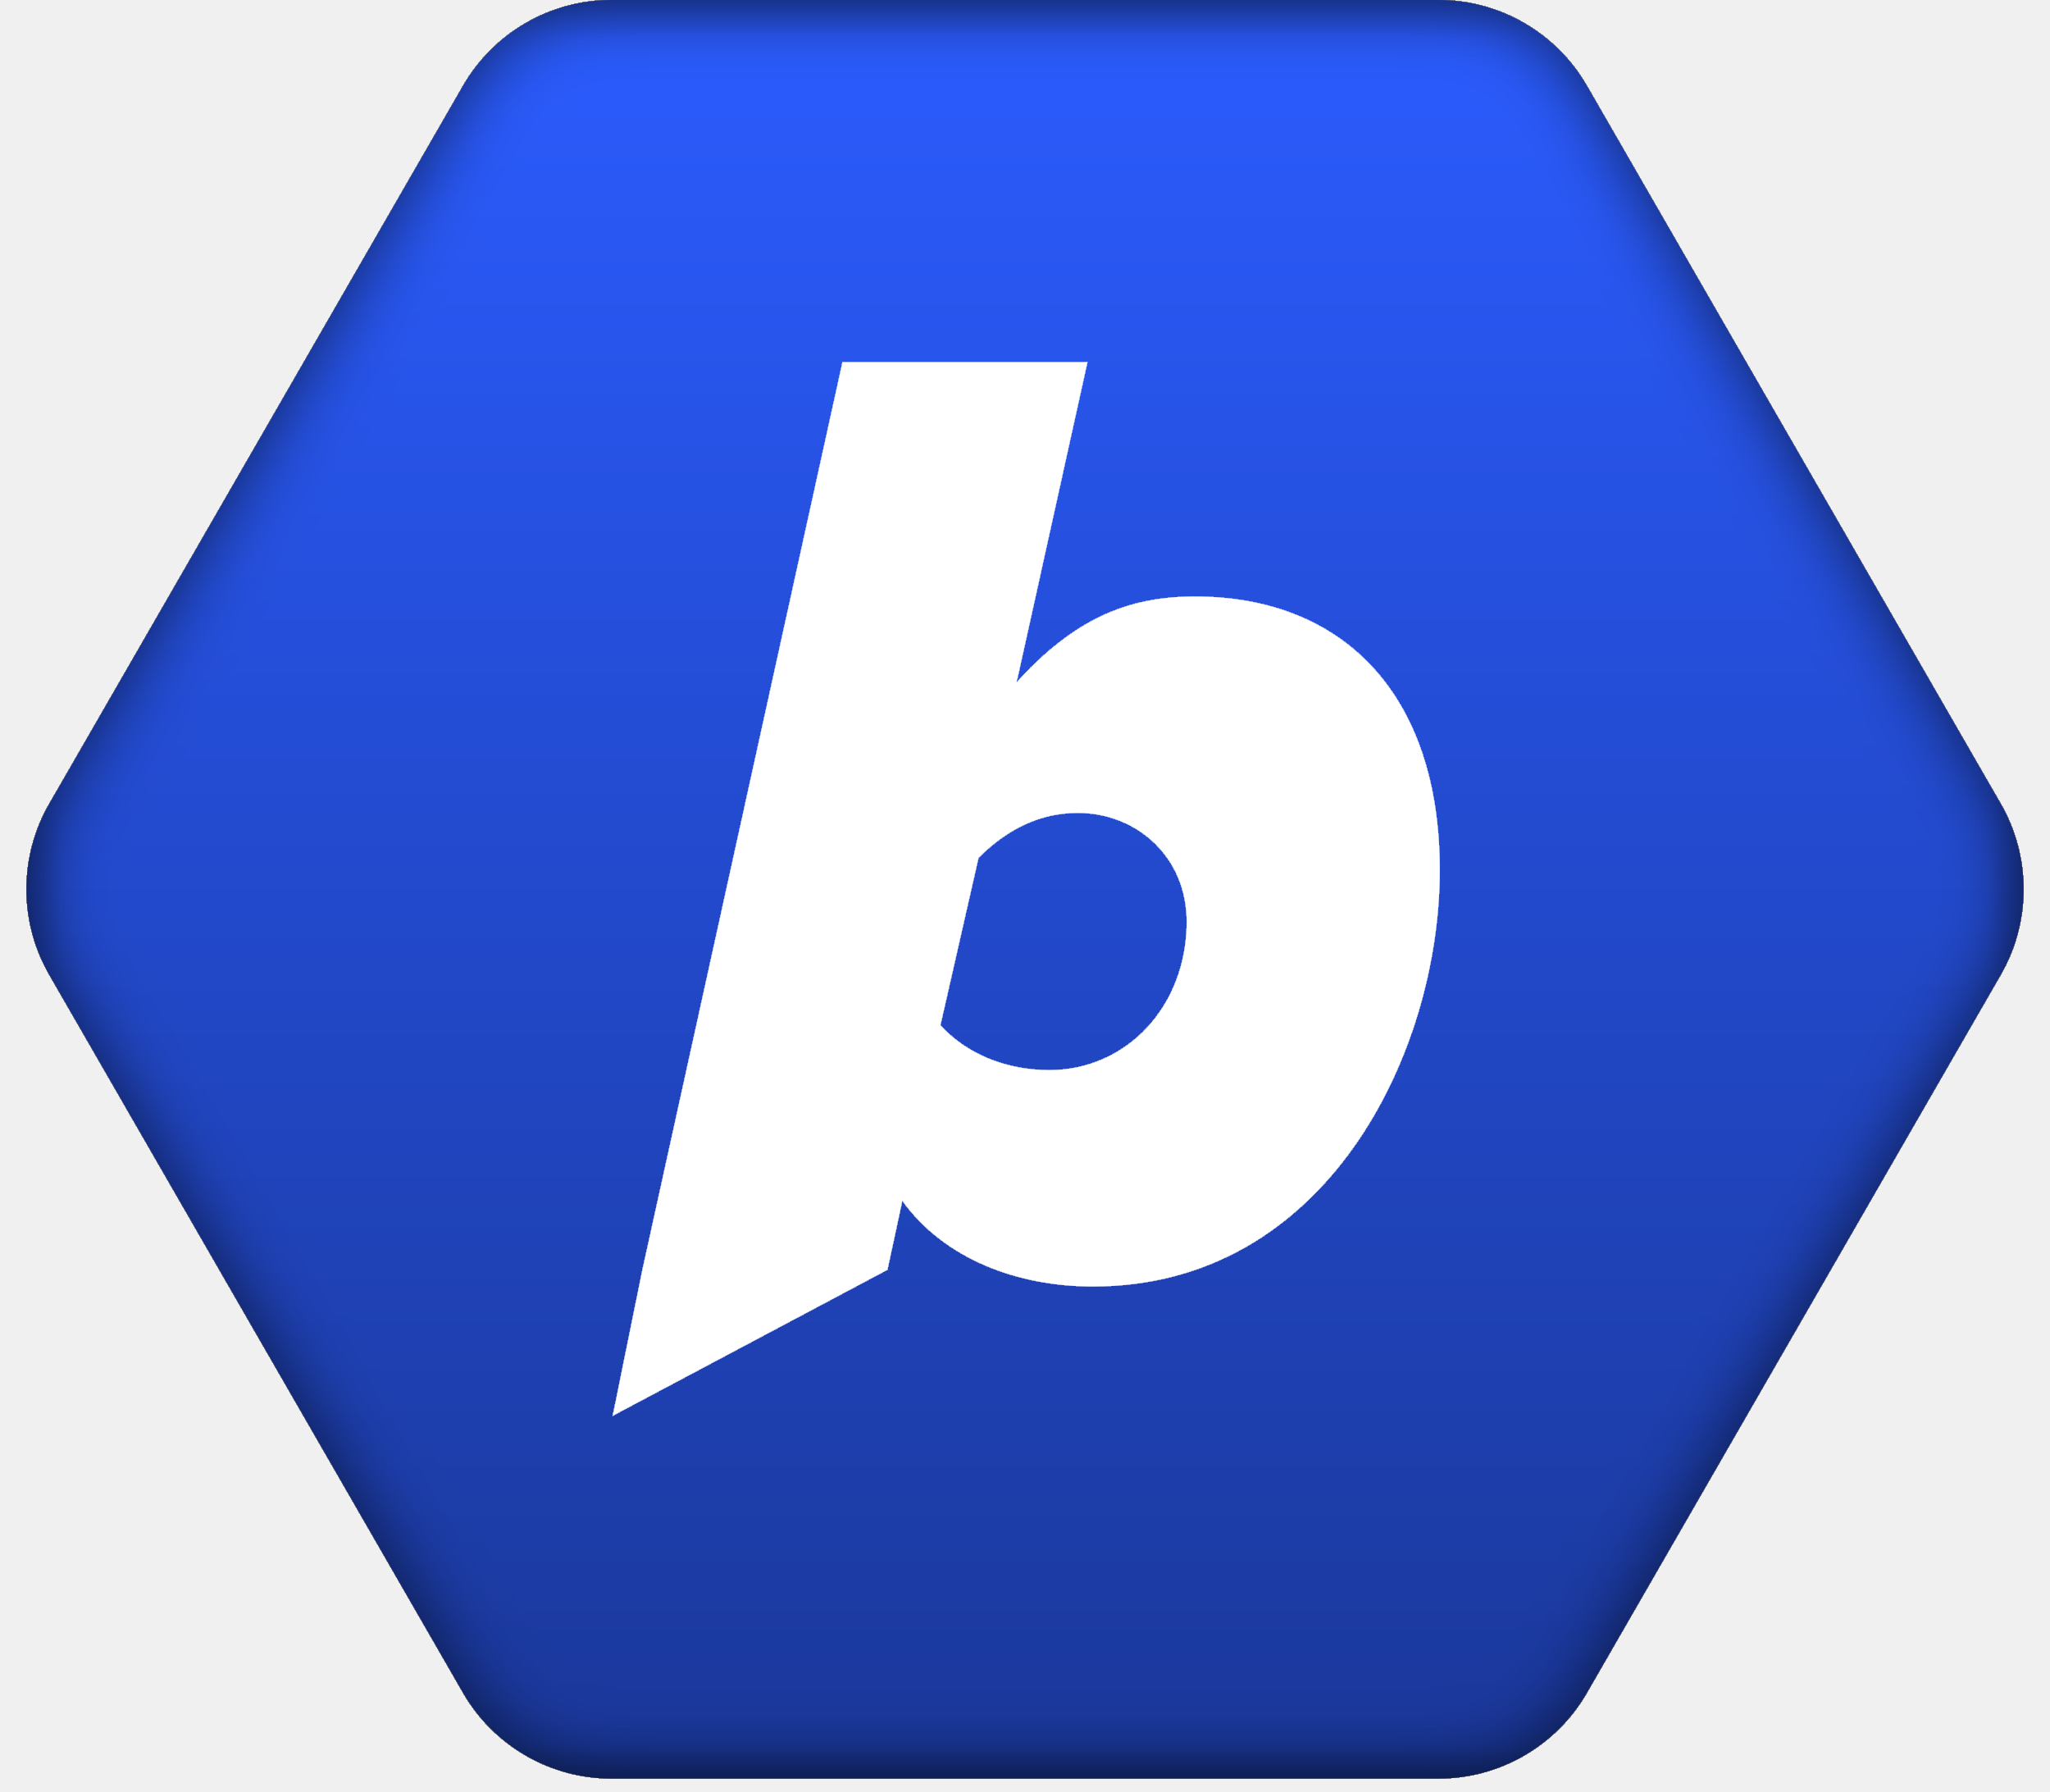
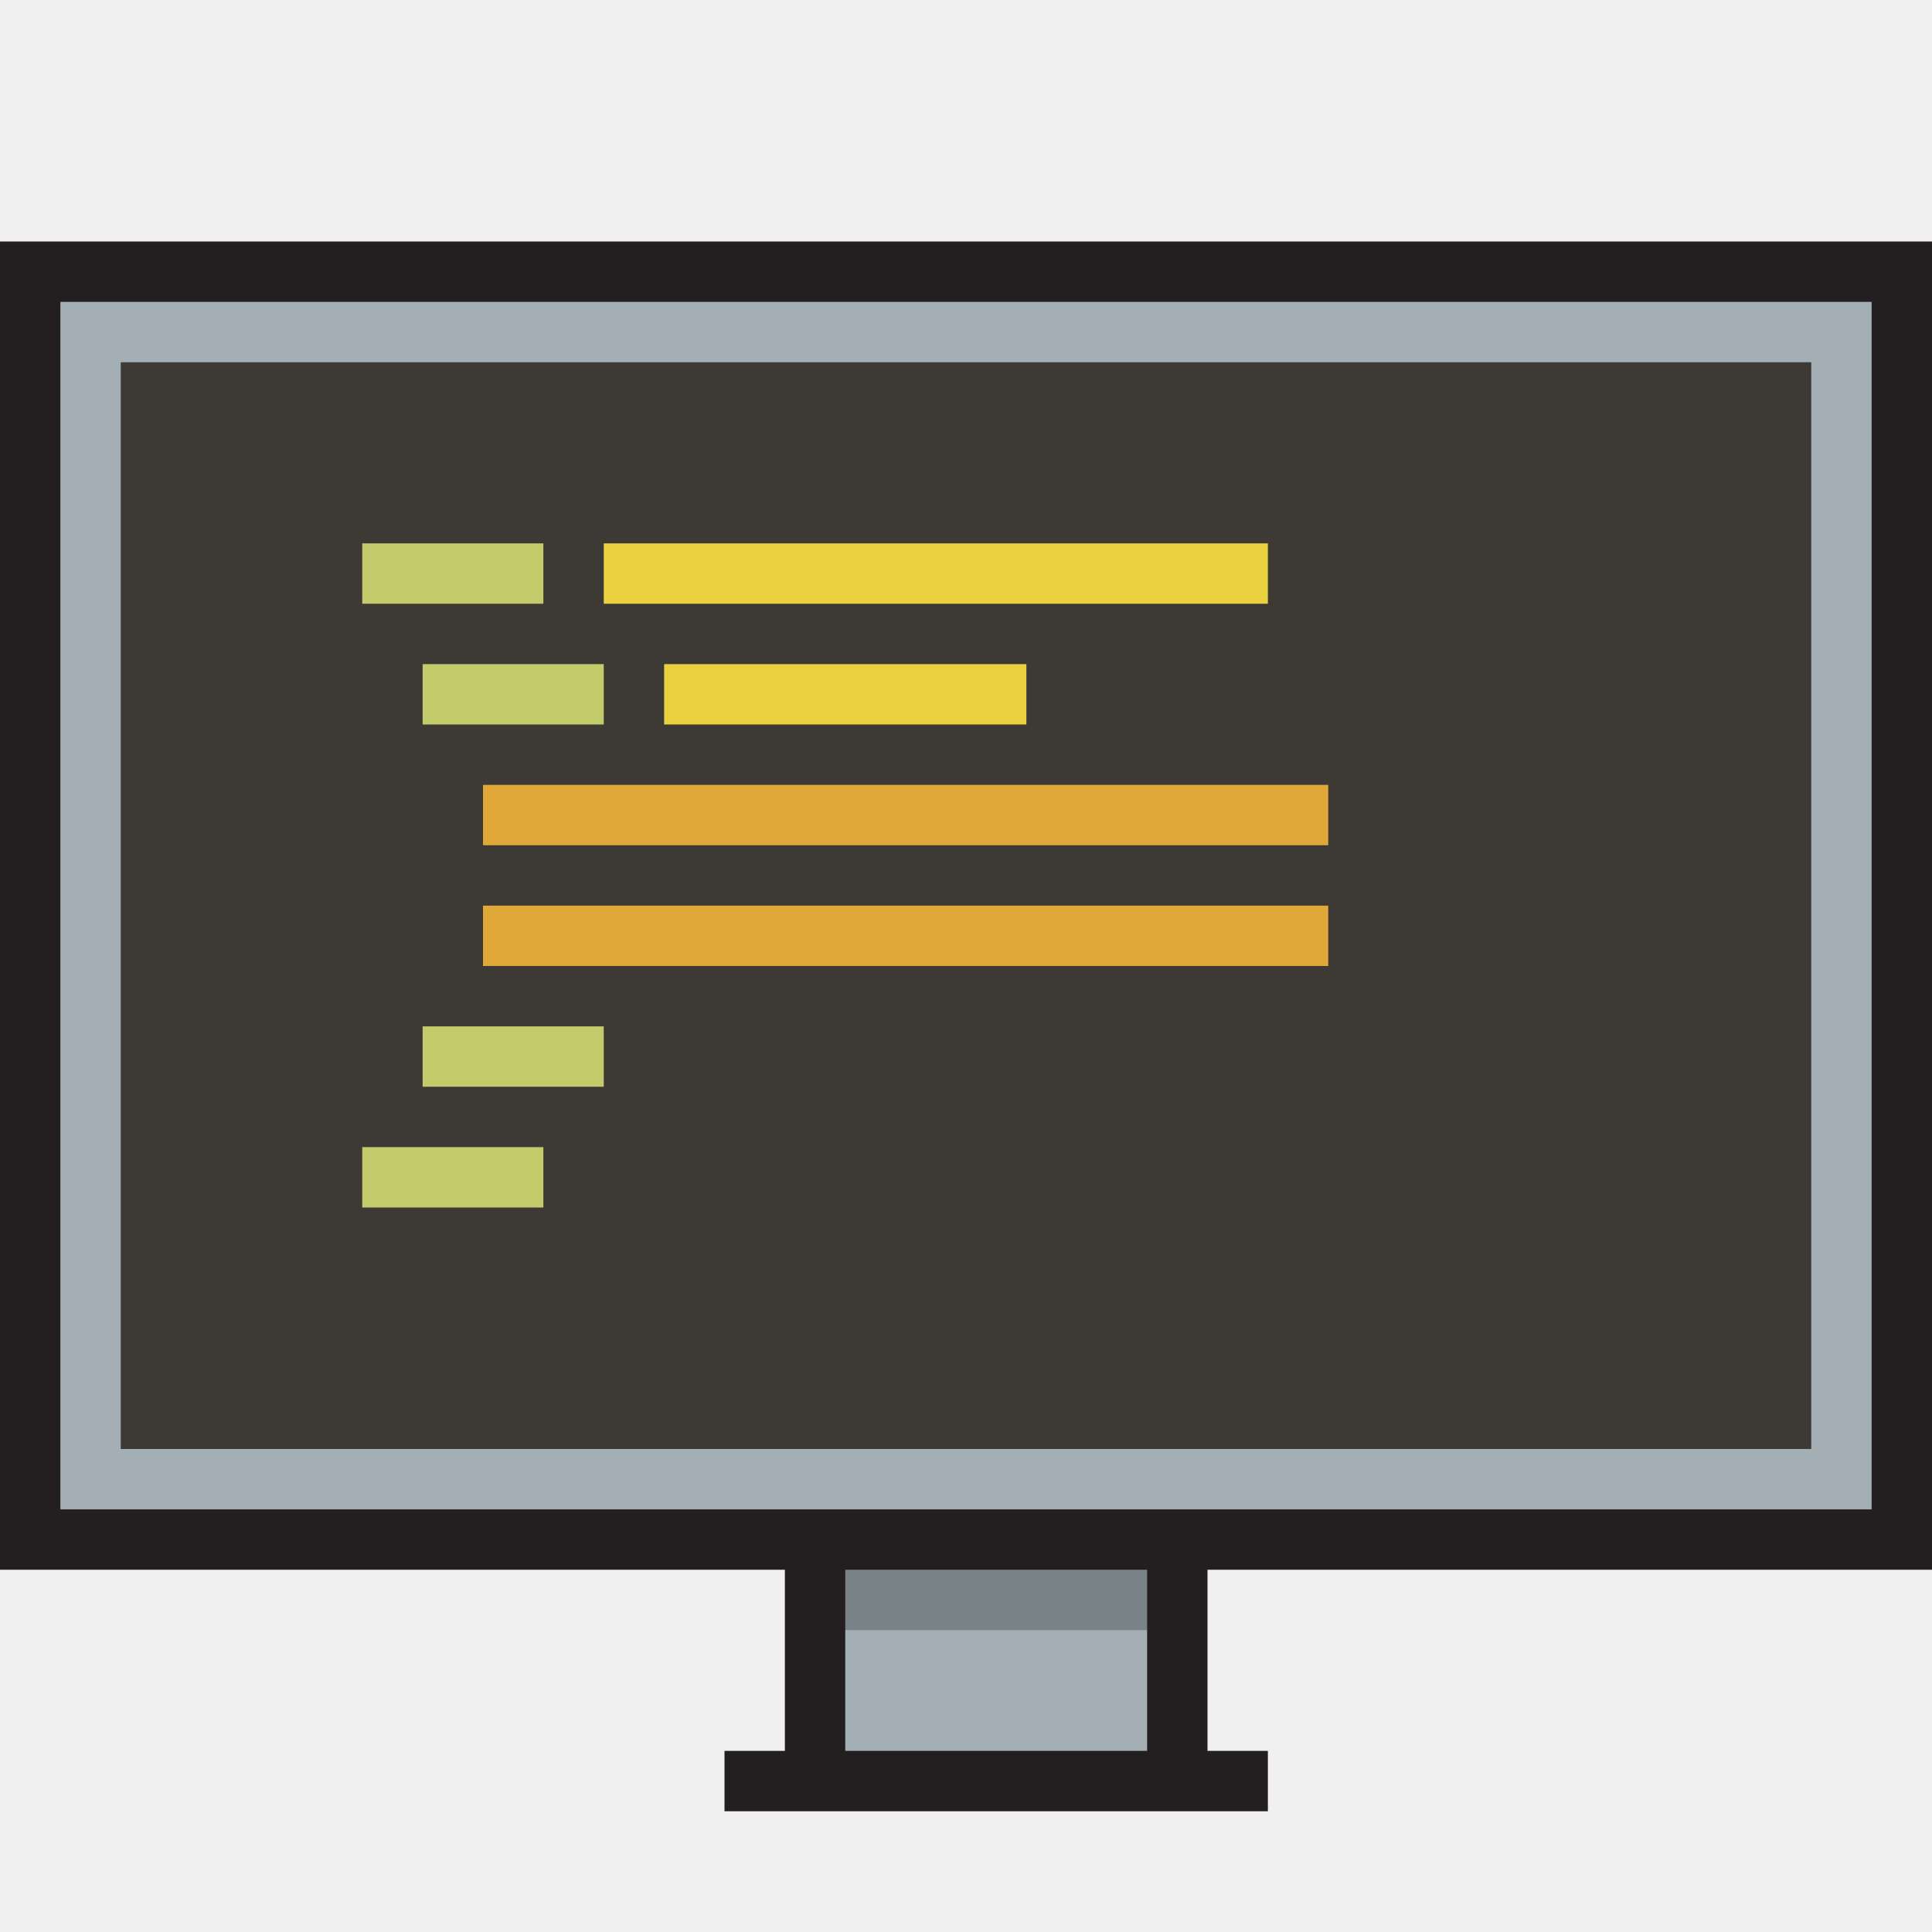
- <svg xmlns="http://www.w3.org/2000/svg" width="95" height="83" fill="none">
-   <g filter="url(#a)">
-     <path fill="url(#b)" d="M66.657 0H28.343a7.948 7.948 0 0 0-6.887 3.979L2.288 37.235a7.948 7.948 0 0 0 0 7.938L21.456 78.43a7.948 7.948 0 0 0 6.887 3.979h38.314a7.948 7.948 0 0 0 6.886-3.98l19.17-33.256a7.948 7.948 0 0 0 0-7.938L73.542 3.98A7.948 7.948 0 0 0 66.657 0Z" />
+ <svg xmlns="http://www.w3.org/2000/svg" version="1.1" id="Uploaded to svgrepo.com" width="800px" height="800px" viewBox="0 0 32 32" xml:space="preserve">
+   <style type="text/css">
+ 	.avocado_een{fill:#231F20;}
+ 	.avocado_twee{fill:#3D3935;}
+ 	.avocado_negentien{fill:#E0A838;}
+ 	.avocado_twintig{fill:#EAD13F;}
+ 	.avocado_acht{fill:#A3AEB5;}
+ 	.avocado_zeven{fill:#788287;}
+ 	.avocado_tien{fill:#C3CC6A;}
+ 	.st0{fill:#FFFAEE;}
+ 	.st1{fill:#716558;}
+ 	.st2{fill:#DBD2C1;}
+ 	.st3{fill:#D1712A;}
+ 	.st4{fill:#CC4121;}
+ 	.st5{fill:#8D3E93;}
+ 	.st6{fill:#248EBC;}
+ 	.st7{fill:#6F9B45;}
+ 	.st8{fill:#AF9480;}
+ </style>
+   <g>
+     <g>
+       <rect x="0.5" y="4.5" class="avocado_twee" width="31" height="21" />
+     </g>
+     <g>
+       <path class="avocado_acht" d="M0.5,4.5v21h13v4h6v-4h12v-21H0.5z M30,24H2V6h28V24z" />
+     </g>
+     <rect x="13.5" y="25.5" class="avocado_zeven" width="6" height="1.5" />
+     <path class="avocado_een" d="M32,26V4H0v22h13v3h-1v1h9v-1h-1v-3H32z M1,25V5h30v20H1z M19,29h-5v-3h5V29z" />
+     <path class="avocado_tien" d="M9,10H6V9h3V10z M7,11v1h3v-1H7z M7,18h3v-1H7V18z M6,20h3v-1H6V20z" />
+     <g>
+       <g>
+         <path class="avocado_negentien" d="M22,13v1H8v-1H22z M8,16h14v-1H8V16z" />
+       </g>
+     </g>
+     <g>
+       <g>
+         <path class="avocado_twintig" d="M17,12h-6v-1h6V12z M21,9H10v1h11V9z" />
+       </g>
+     </g>
  </g>
-   <g filter="url(#c)">
-     <path fill="#fff" fill-rule="evenodd" d="M50.642 59.608c-3.468 0-6.873-1.261-8.827-3.973l-.69 3.198-12.729 6.762 1.374-6.762 9.27-42.04h11.35l-3.279 14.818c2.649-2.9 5.108-3.973 8.26-3.973 6.81 0 11.35 4.477 11.35 12.675 0 8.45-5.233 19.295-16.079 19.295Zm4.351-16.9c0 3.91-2.774 6.874-6.368 6.874-2.018 0-3.847-.757-5.045-2.08l1.766-7.757c1.324-1.324 2.837-2.08 4.603-2.08 2.711 0 5.044 2.017 5.044 5.044Z" clip-rule="evenodd" />
-   </g>
-   <defs>
-     <filter id="a" width="92.549" height="82.409" x="1.226" y="0" color-interpolation-filters="sRGB" filterUnits="userSpaceOnUse">
-       <feFlood flood-opacity="0" result="BackgroundImageFix" />
-       <feBlend in="SourceGraphic" in2="BackgroundImageFix" result="shape" />
-       <feColorMatrix in="SourceAlpha" result="hardAlpha" values="0 0 0 0 0 0 0 0 0 0 0 0 0 0 0 0 0 0 127 0" />
-       <feOffset />
-       <feGaussianBlur stdDeviation="1.717" />
-       <feComposite in2="hardAlpha" k2="-1" k3="1" operator="arithmetic" />
-       <feColorMatrix values="0 0 0 0 0 0 0 0 0 0 0 0 0 0 0 0 0 0 0.65 0" />
-       <feBlend in2="shape" result="effect1_innerShadow_615_13380" />
-     </filter>
-     <filter id="c" width="38.326" height="48.802" x="28.396" y="16.793" color-interpolation-filters="sRGB" filterUnits="userSpaceOnUse">
-       <feFlood flood-opacity="0" result="BackgroundImageFix" />
-       <feBlend in="SourceGraphic" in2="BackgroundImageFix" result="shape" />
-       <feColorMatrix in="SourceAlpha" result="hardAlpha" values="0 0 0 0 0 0 0 0 0 0 0 0 0 0 0 0 0 0 127 0" />
-       <feOffset />
-       <feGaussianBlur stdDeviation=".072" />
-       <feComposite in2="hardAlpha" k2="-1" k3="1" operator="arithmetic" />
-       <feColorMatrix values="0 0 0 0 1 0 0 0 0 1 0 0 0 0 1 0 0 0 0.95 0" />
-       <feBlend in2="shape" result="effect1_innerShadow_615_13380" />
-     </filter>
-     <linearGradient id="b" x1="47.5" x2="47.5" y1="0" y2="82.409" gradientUnits="userSpaceOnUse">
-       <stop stop-color="#2B5CFF" />
-       <stop offset="1" stop-color="#1A3799" />
-     </linearGradient>
-   </defs>
</svg>
